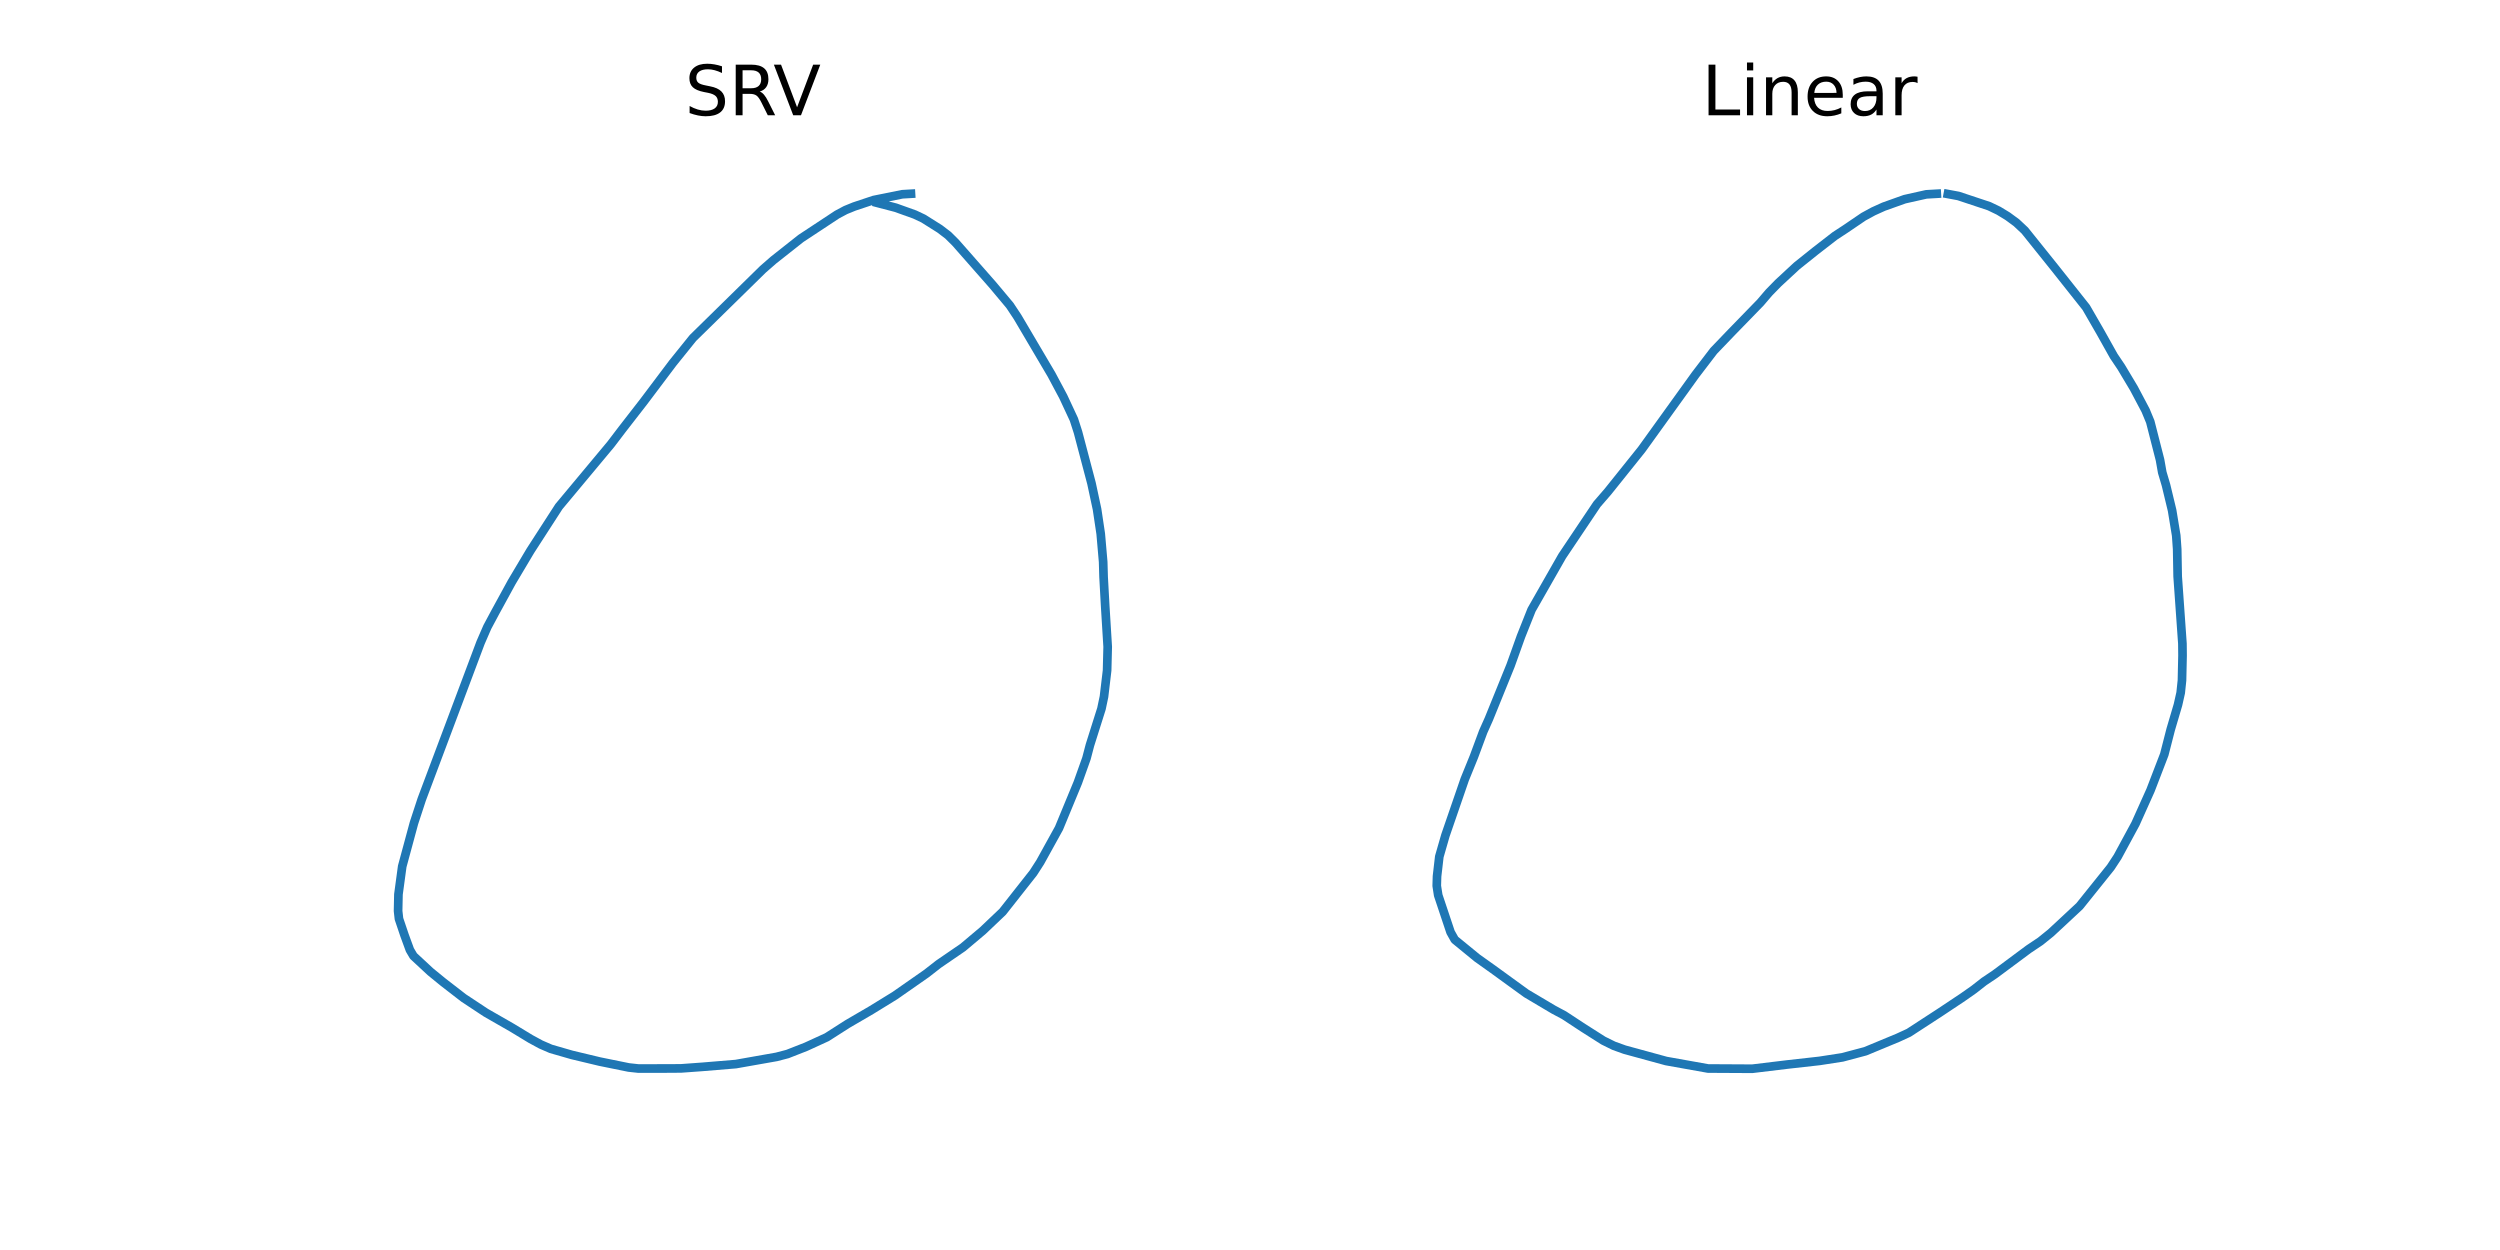
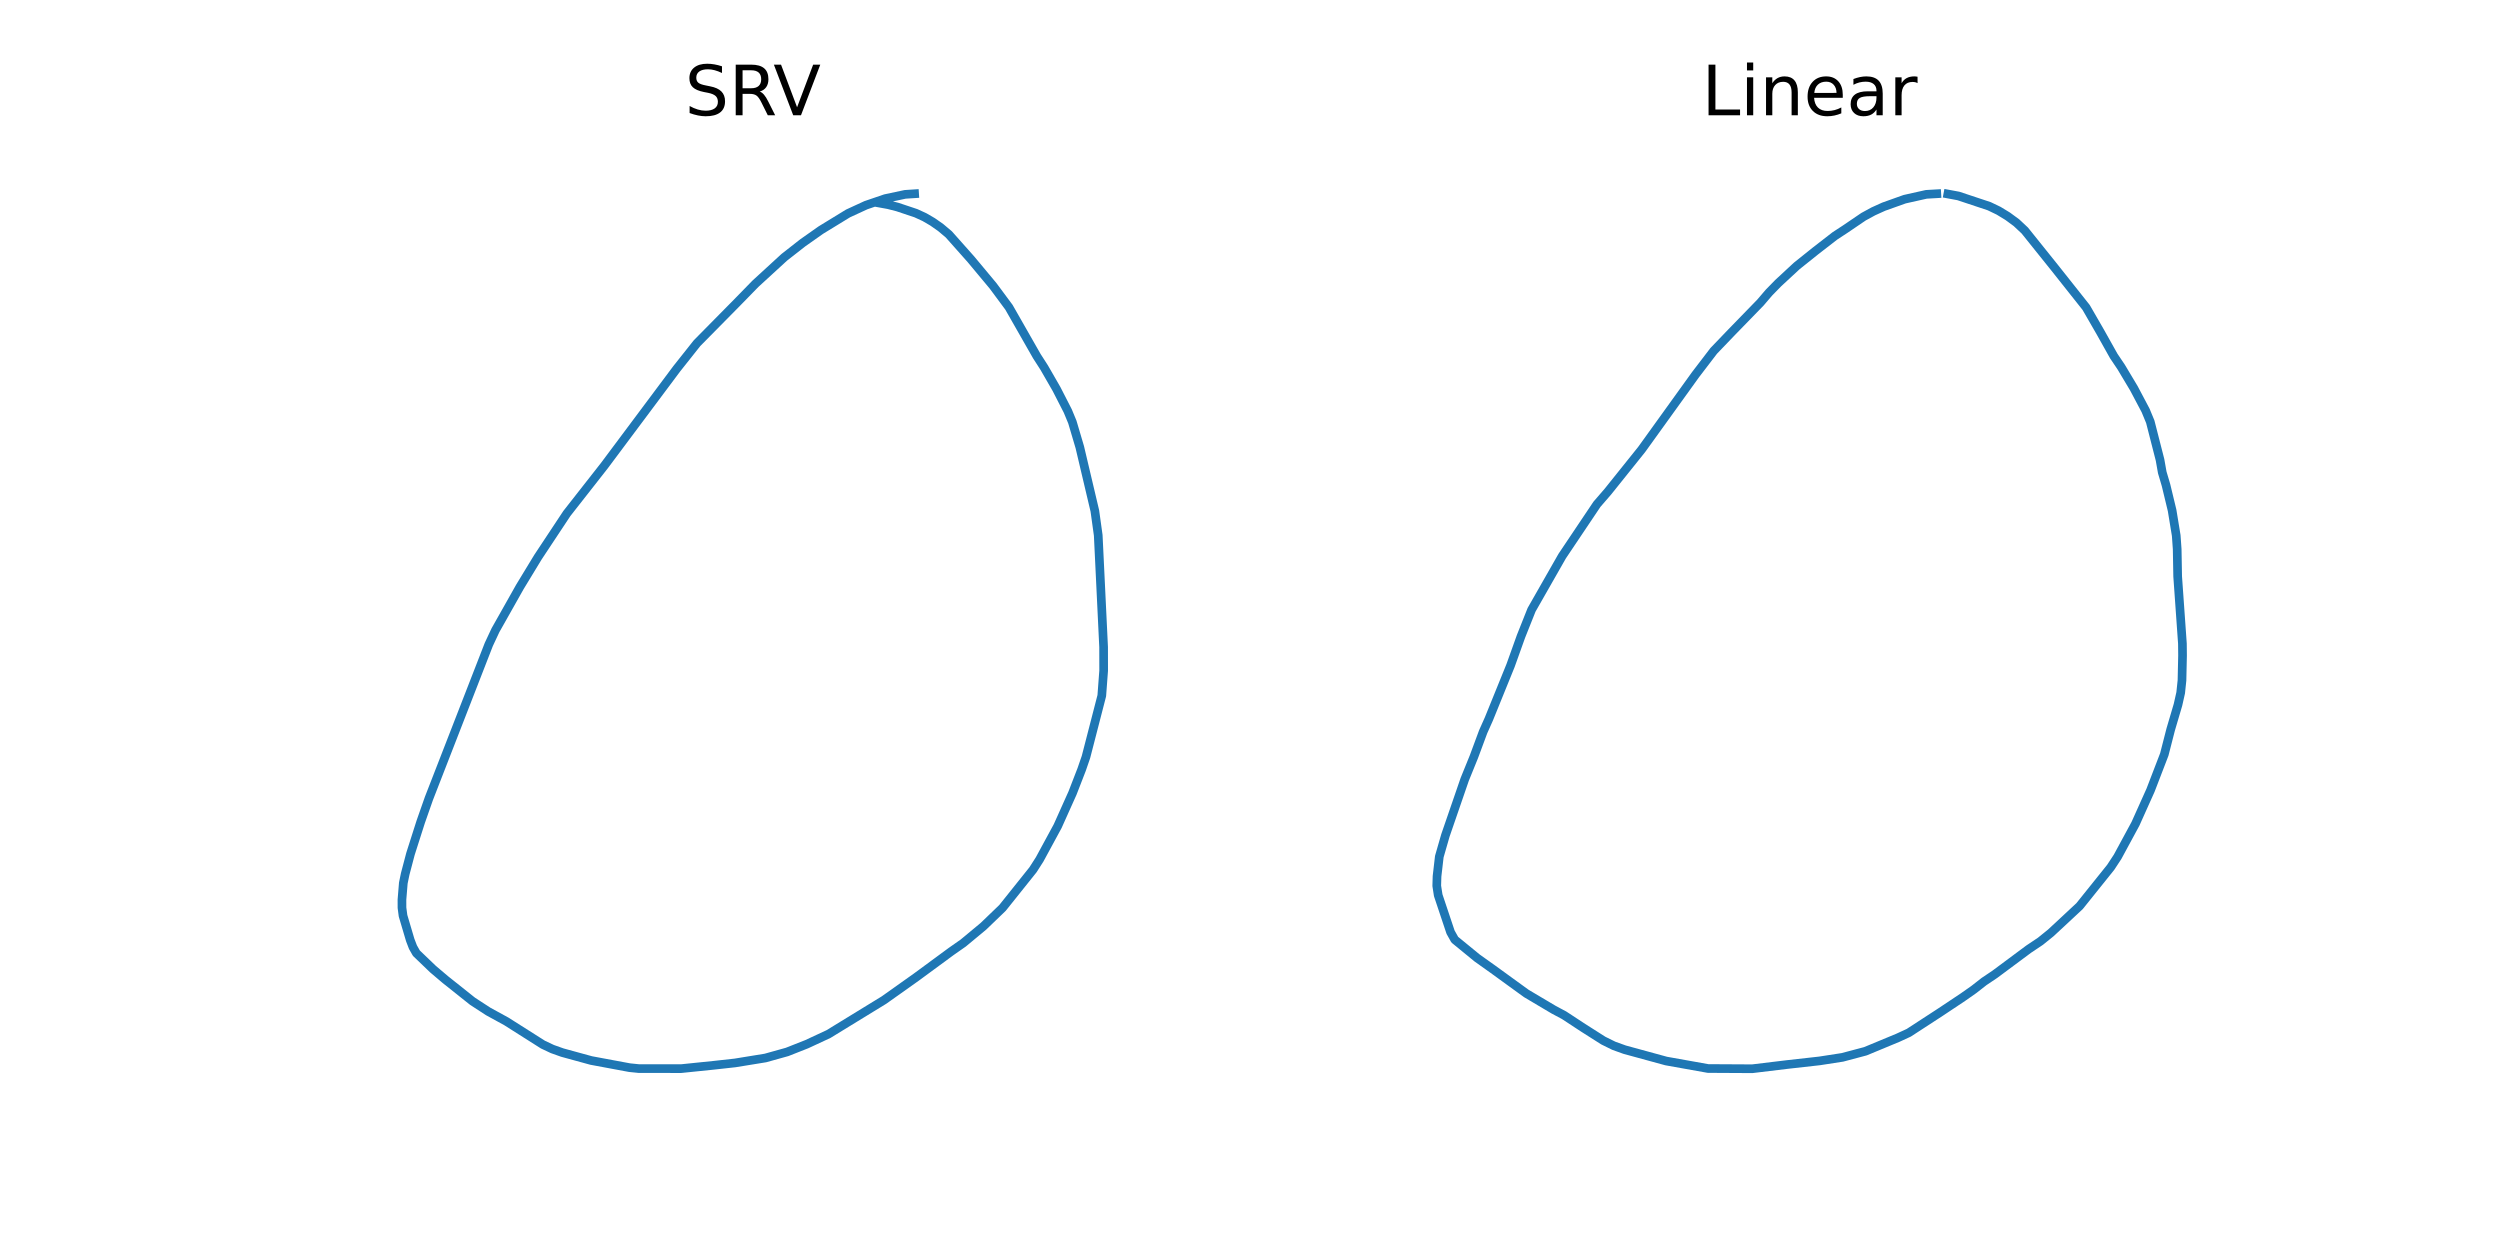
<svg xmlns="http://www.w3.org/2000/svg" xmlns:xlink="http://www.w3.org/1999/xlink" width="432pt" height="216pt" viewBox="0 0 432 216" version="1.1">
  <defs>
    <style type="text/css">*{stroke-linejoin: round; stroke-linecap: butt}</style>
  </defs>
  <g id="figure_1">
    <g id="patch_1">
      <path d="M 0 216  L 432 216  L 432 0  L 0 0  z " style="fill: #ffffff" />
    </g>
    <g id="axes_1">
      <g id="line2d_1">
-         <path d="M 157.419 33.48  L 155.905 33.569  L 150.977 34.564  L 147.61 35.686  L 146.112 36.297  L 144.635 37.085  L 138.403 41.198  L 133.661 44.944  L 131.829 46.545  L 119.747 58.397  L 116.252 62.736  L 111.192 69.456  L 107.532 74.17  L 105.539 76.789  L 96.58 87.535  L 91.653 95.164  L 88.429 100.584  L 85.585 105.784  L 84.209 108.357  L 83.039 111.048  L 72.877 138.12  L 71.531 142.226  L 69.504 149.709  L 68.851 154.544  L 68.789 157.415  L 68.94 158.767  L 69.889 161.579  L 70.828 164.144  L 71.45 165.199  L 74.388 167.926  L 76.572 169.71  L 80.113 172.45  L 83.946 174.984  L 88.491 177.592  L 91.692 179.534  L 93.468 180.496  L 95.187 181.242  L 98.82 182.289  L 103.633 183.441  L 108.646 184.461  L 110.309 184.642  L 115.925 184.635  L 117.735 184.616  L 121.326 184.355  L 127.15 183.873  L 134.196 182.627  L 136.071 182.137  L 139.283 180.879  L 142.871 179.234  L 146.436 176.954  L 150.536 174.564  L 154.631 172.044  L 160.091 168.232  L 162.188 166.596  L 166.393 163.715  L 169.832 160.818  L 173.26 157.56  L 178.558 150.833  L 179.754 148.973  L 182.993 143.11  L 186.248 135.232  L 187.741 131.046  L 188.344 128.753  L 190.334 122.457  L 190.771 120.376  L 191.307 115.848  L 191.409 111.768  L 190.987 104.893  L 190.701 99.706  L 190.627 97.101  L 190.204 92.23  L 189.569 87.987  L 188.609 83.514  L 186.279 74.688  L 185.57 72.484  L 183.736 68.546  L 181.697 64.725  L 175.833 54.779  L 174.501 52.77  L 171.536 49.229  L 165.128 41.941  L 163.845 40.665  L 162.391 39.554  L 159.553 37.769  L 158.072 37.069  L 154.783 35.891  L 151.598 35.06  L 151.598 35.06  " clip-path="url(#p072aaa82ec)" style="fill: none; stroke: #1f77b4; stroke-width: 1.5; stroke-linecap: square" />
+         <path d="M 158.042 33.48  L 156.408 33.586  L 152.97 34.318  L 149.632 35.458  L 146.549 36.878  L 141.85 39.755  L 138.696 41.976  L 135.524 44.46  L 130.535 49.037  L 127.287 52.367  L 120.45 59.296  L 116.936 63.726  L 104.407 80.499  L 97.955 88.729  L 92.96 96.273  L 89.85 101.392  L 86.982 106.481  L 85.618 108.897  L 84.457 111.382  L 74.122 137.959  L 72.699 142.014  L 70.931 147.552  L 70.018 151.018  L 69.694 152.584  L 69.458 155.463  L 69.462 156.858  L 69.644 158.241  L 70.885 162.432  L 71.358 163.666  L 71.952 164.711  L 74.827 167.469  L 76.964 169.281  L 81.659 173.02  L 84.359 174.777  L 87.499 176.498  L 93.809 180.501  L 95.445 181.273  L 97.168 181.887  L 102.159 183.255  L 108.781 184.489  L 110.42 184.656  L 117.699 184.66  L 123.35 184.079  L 127.024 183.673  L 132.27 182.82  L 136.018 181.773  L 139.394 180.44  L 143.164 178.688  L 152.738 172.821  L 158.283 168.887  L 164.375 164.407  L 166.444 162.959  L 169.943 160.054  L 173.232 156.889  L 178.501 150.297  L 179.653 148.496  L 182.771 142.747  L 185.331 137.041  L 186.907 132.975  L 187.654 130.81  L 190.389 120.217  L 190.711 115.892  L 190.704 111.811  L 189.774 92.505  L 189.189 88.284  L 186.588 77.27  L 185.303 72.928  L 184.514 71.023  L 182.569 67.225  L 180.428 63.507  L 179.17 61.552  L 174.345 53.093  L 171.607 49.4  L 167.786 44.814  L 163.952 40.499  L 162.552 39.319  L 161.156 38.341  L 159.756 37.525  L 158.274 36.843  L 155.07 35.772  L 153.489 35.371  L 151.873 35.078  L 151.873 35.078  " clip-path="url(#p8f0e37e28c)" style="fill: none; stroke: #1f77b4; stroke-width: 1.5; stroke-linecap: square" />
      </g>
      <g id="text_1">
        <g transform="translate(118.3384 19.92) scale(0.12 -0.12)">
          <defs>
            <path id="DejaVuSans-53" d="M 3425 4513  L 3425 3897  Q 3066 4069 2747 4153  Q 2428 4238 2131 4238  Q 1616 4238 1336 4038  Q 1056 3838 1056 3469  Q 1056 3159 1242 3001  Q 1428 2844 1947 2747  L 2328 2669  Q 3034 2534 3370 2195  Q 3706 1856 3706 1288  Q 3706 609 3251 259  Q 2797 -91 1919 -91  Q 1588 -91 1214 -16  Q 841 59 441 206  L 441 856  Q 825 641 1194 531  Q 1563 422 1919 422  Q 2459 422 2753 634  Q 3047 847 3047 1241  Q 3047 1584 2836 1778  Q 2625 1972 2144 2069  L 1759 2144  Q 1053 2284 737 2584  Q 422 2884 422 3419  Q 422 4038 858 4394  Q 1294 4750 2059 4750  Q 2388 4750 2728 4690  Q 3069 4631 3425 4513  z " transform="scale(0.015625)" />
            <path id="DejaVuSans-52" d="M 2841 2188  Q 3044 2119 3236 1894  Q 3428 1669 3622 1275  L 4263 0  L 3584 0  L 2988 1197  Q 2756 1666 2539 1819  Q 2322 1972 1947 1972  L 1259 1972  L 1259 0  L 628 0  L 628 4666  L 2053 4666  Q 2853 4666 3247 4331  Q 3641 3997 3641 3322  Q 3641 2881 3436 2590  Q 3231 2300 2841 2188  z M 1259 4147  L 1259 2491  L 2053 2491  Q 2509 2491 2742 2702  Q 2975 2913 2975 3322  Q 2975 3731 2742 3939  Q 2509 4147 2053 4147  L 1259 4147  z " transform="scale(0.015625)" />
            <path id="DejaVuSans-56" d="M 1831 0  L 50 4666  L 709 4666  L 2188 738  L 3669 4666  L 4325 4666  L 2547 0  L 1831 0  z " transform="scale(0.015625)" />
          </defs>
          <use xlink:href="#DejaVuSans-53" />
          <use xlink:href="#DejaVuSans-52" x="63.477" />
          <use xlink:href="#DejaVuSans-56" x="127.459" />
        </g>
      </g>
    </g>
    <g id="axes_2">
      <g id="line2d_2">
-         <path d="M 334.679 33.48  L 332.864 33.584  L 329.127 34.42  L 325.501 35.714  L 323.71 36.526  L 322.019 37.447  L 318.854 39.597  L 317.076 40.76  L 313.725 43.355  L 310.475 45.957  L 307.265 48.933  L 305.68 50.556  L 304.204 52.282  L 299.246 57.383  L 296.131 60.63  L 293.001 64.722  L 283.669 77.685  L 277.833 84.966  L 275.957 87.134  L 269.946 96.093  L 264.657 105.371  L 262.826 109.969  L 261.028 114.992  L 257.271 124.252  L 256.29 126.449  L 254.69 130.764  L 253.103 134.674  L 249.765 144.367  L 248.712 148.024  L 248.32 151.419  L 248.271 153.076  L 248.523 154.699  L 250.655 161.075  L 251.385 162.377  L 255.259 165.549  L 257.994 167.495  L 260.922 169.622  L 263.751 171.673  L 268.486 174.482  L 270.27 175.433  L 273.536 177.578  L 277.053 179.814  L 278.868 180.71  L 280.735 181.382  L 287.911 183.344  L 295.149 184.639  L 302.79 184.68  L 308.786 183.955  L 314.417 183.323  L 318.366 182.713  L 322.345 181.655  L 327.962 179.326  L 329.839 178.46  L 335.246 174.941  L 339.168 172.329  L 341.076 170.991  L 342.852 169.603  L 344.689 168.372  L 350.553 164.013  L 352.586 162.653  L 354.387 161.198  L 359.346 156.583  L 364.726 149.876  L 365.922 148.054  L 369.012 142.344  L 371.614 136.548  L 373.992 130.362  L 375.094 126.064  L 376.355 121.792  L 376.822 119.714  L 377.047 117.569  L 377.143 113.273  L 377.122 111.224  L 376.301 99.613  L 376.217 94.904  L 376.05 92.534  L 375.34 88.199  L 374.288 83.834  L 373.637 81.634  L 373.253 79.464  L 371.567 72.878  L 370.764 70.934  L 368.738 67.104  L 366.543 63.43  L 365.257 61.518  L 362.945 57.393  L 360.483 53.123  L 355.013 46.227  L 349.885 39.834  L 348.442 38.482  L 346.927 37.369  L 345.363 36.416  L 343.732 35.632  L 338.417 33.865  L 336.589 33.523  L 336.589 33.523  " clip-path="url(#pad68e8722f)" style="fill: none; stroke: #1f77b4; stroke-width: 1.5; stroke-linecap: square" />
+         <path d="M 334.679 33.48  L 332.864 33.584  L 329.127 34.42  L 325.501 35.714  L 323.71 36.526  L 322.019 37.447  L 318.854 39.597  L 317.076 40.76  L 313.725 43.355  L 310.475 45.957  L 307.265 48.933  L 305.68 50.556  L 304.204 52.282  L 299.246 57.383  L 296.131 60.63  L 293.001 64.722  L 283.669 77.685  L 277.833 84.966  L 275.957 87.134  L 269.946 96.093  L 264.657 105.371  L 262.826 109.969  L 261.028 114.992  L 257.271 124.252  L 256.29 126.449  L 254.69 130.764  L 253.103 134.674  L 249.765 144.367  L 248.712 148.024  L 248.32 151.419  L 248.271 153.076  L 248.523 154.699  L 250.655 161.075  L 251.385 162.377  L 255.259 165.549  L 257.994 167.495  L 260.922 169.622  L 263.751 171.673  L 268.486 174.482  L 270.27 175.433  L 273.536 177.578  L 277.053 179.814  L 278.868 180.71  L 280.735 181.382  L 287.911 183.344  L 295.149 184.639  L 302.79 184.68  L 308.786 183.955  L 314.417 183.323  L 318.366 182.713  L 322.345 181.655  L 327.962 179.326  L 329.839 178.46  L 335.246 174.941  L 339.168 172.329  L 341.076 170.991  L 342.852 169.603  L 344.689 168.372  L 350.553 164.013  L 352.586 162.653  L 354.387 161.198  L 359.346 156.583  L 364.726 149.876  L 365.922 148.054  L 369.012 142.344  L 371.614 136.548  L 373.992 130.362  L 375.094 126.064  L 376.355 121.792  L 376.822 119.714  L 377.047 117.569  L 377.143 113.273  L 377.122 111.224  L 376.301 99.613  L 376.217 94.904  L 376.05 92.534  L 375.34 88.199  L 374.288 83.834  L 373.637 81.634  L 373.253 79.464  L 371.567 72.878  L 370.764 70.934  L 368.738 67.104  L 366.543 63.43  L 365.257 61.518  L 362.945 57.393  L 360.483 53.123  L 355.013 46.227  L 349.885 39.834  L 348.442 38.482  L 346.927 37.369  L 345.363 36.416  L 343.732 35.632  L 338.417 33.865  L 336.589 33.523  L 336.589 33.523  " clip-path="url(#p5084eeb70f)" style="fill: none; stroke: #1f77b4; stroke-width: 1.5; stroke-linecap: square" />
      </g>
      <g id="text_2">
        <g transform="translate(294.0613 19.92) scale(0.12 -0.12)">
          <defs>
            <path id="DejaVuSans-4c" d="M 628 4666  L 1259 4666  L 1259 531  L 3531 531  L 3531 0  L 628 0  L 628 4666  z " transform="scale(0.015625)" />
            <path id="DejaVuSans-69" d="M 603 3500  L 1178 3500  L 1178 0  L 603 0  L 603 3500  z M 603 4863  L 1178 4863  L 1178 4134  L 603 4134  L 603 4863  z " transform="scale(0.015625)" />
            <path id="DejaVuSans-6e" d="M 3513 2113  L 3513 0  L 2938 0  L 2938 2094  Q 2938 2591 2744 2837  Q 2550 3084 2163 3084  Q 1697 3084 1428 2787  Q 1159 2491 1159 1978  L 1159 0  L 581 0  L 581 3500  L 1159 3500  L 1159 2956  Q 1366 3272 1645 3428  Q 1925 3584 2291 3584  Q 2894 3584 3203 3211  Q 3513 2838 3513 2113  z " transform="scale(0.015625)" />
            <path id="DejaVuSans-65" d="M 3597 1894  L 3597 1613  L 953 1613  Q 991 1019 1311 708  Q 1631 397 2203 397  Q 2534 397 2845 478  Q 3156 559 3463 722  L 3463 178  Q 3153 47 2828 -22  Q 2503 -91 2169 -91  Q 1331 -91 842 396  Q 353 884 353 1716  Q 353 2575 817 3079  Q 1281 3584 2069 3584  Q 2775 3584 3186 3129  Q 3597 2675 3597 1894  z M 3022 2063  Q 3016 2534 2758 2815  Q 2500 3097 2075 3097  Q 1594 3097 1305 2825  Q 1016 2553 972 2059  L 3022 2063  z " transform="scale(0.015625)" />
            <path id="DejaVuSans-61" d="M 2194 1759  Q 1497 1759 1228 1600  Q 959 1441 959 1056  Q 959 750 1161 570  Q 1363 391 1709 391  Q 2188 391 2477 730  Q 2766 1069 2766 1631  L 2766 1759  L 2194 1759  z M 3341 1997  L 3341 0  L 2766 0  L 2766 531  Q 2569 213 2275 61  Q 1981 -91 1556 -91  Q 1019 -91 701 211  Q 384 513 384 1019  Q 384 1609 779 1909  Q 1175 2209 1959 2209  L 2766 2209  L 2766 2266  Q 2766 2663 2505 2880  Q 2244 3097 1772 3097  Q 1472 3097 1187 3025  Q 903 2953 641 2809  L 641 3341  Q 956 3463 1253 3523  Q 1550 3584 1831 3584  Q 2591 3584 2966 3190  Q 3341 2797 3341 1997  z " transform="scale(0.015625)" />
            <path id="DejaVuSans-72" d="M 2631 2963  Q 2534 3019 2420 3045  Q 2306 3072 2169 3072  Q 1681 3072 1420 2755  Q 1159 2438 1159 1844  L 1159 0  L 581 0  L 581 3500  L 1159 3500  L 1159 2956  Q 1341 3275 1631 3429  Q 1922 3584 2338 3584  Q 2397 3584 2469 3576  Q 2541 3569 2628 3553  L 2631 2963  z " transform="scale(0.015625)" />
          </defs>
          <use xlink:href="#DejaVuSans-4c" />
          <use xlink:href="#DejaVuSans-69" x="55.713" />
          <use xlink:href="#DejaVuSans-6e" x="83.496" />
          <use xlink:href="#DejaVuSans-65" x="146.875" />
          <use xlink:href="#DejaVuSans-61" x="208.398" />
          <use xlink:href="#DejaVuSans-72" x="269.678" />
        </g>
      </g>
    </g>
  </g>
  <defs>
-     <clipPath id="p072aaa82ec">
+     <clipPath id="p8f0e37e28c">
      <rect x="54" y="25.92" width="152.182" height="166.32" />
    </clipPath>
-     <clipPath id="pad68e8722f">
+     <clipPath id="p5084eeb70f">
      <rect x="236.618" y="25.92" width="152.182" height="166.32" />
    </clipPath>
  </defs>
</svg>
